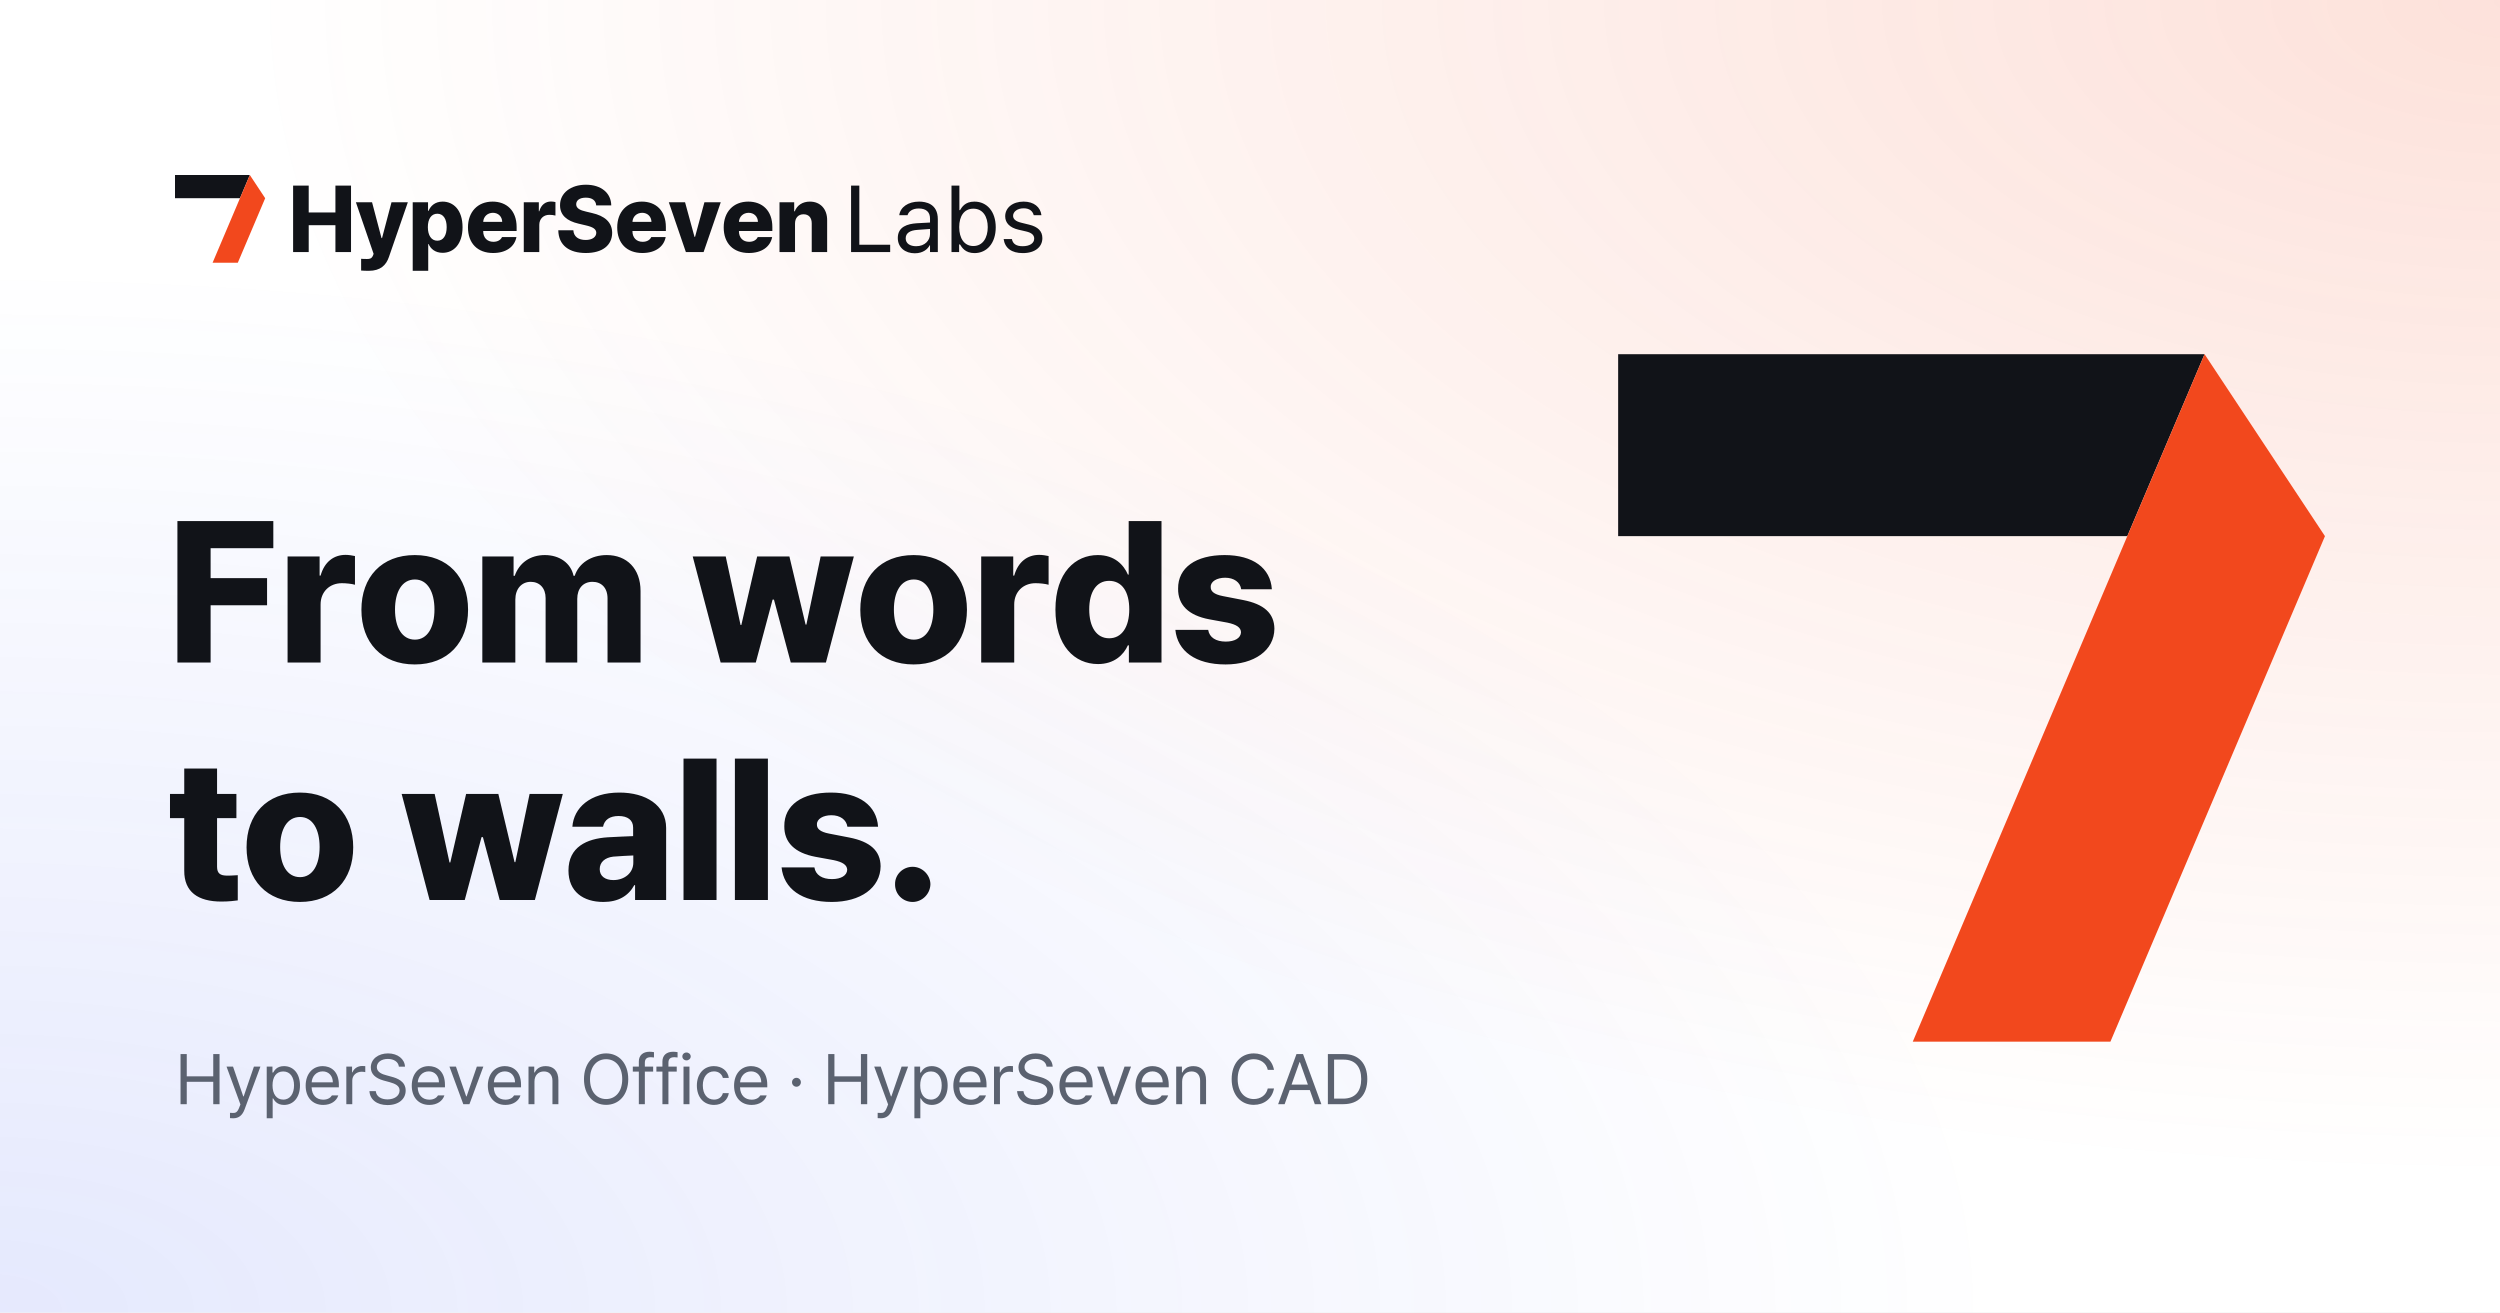
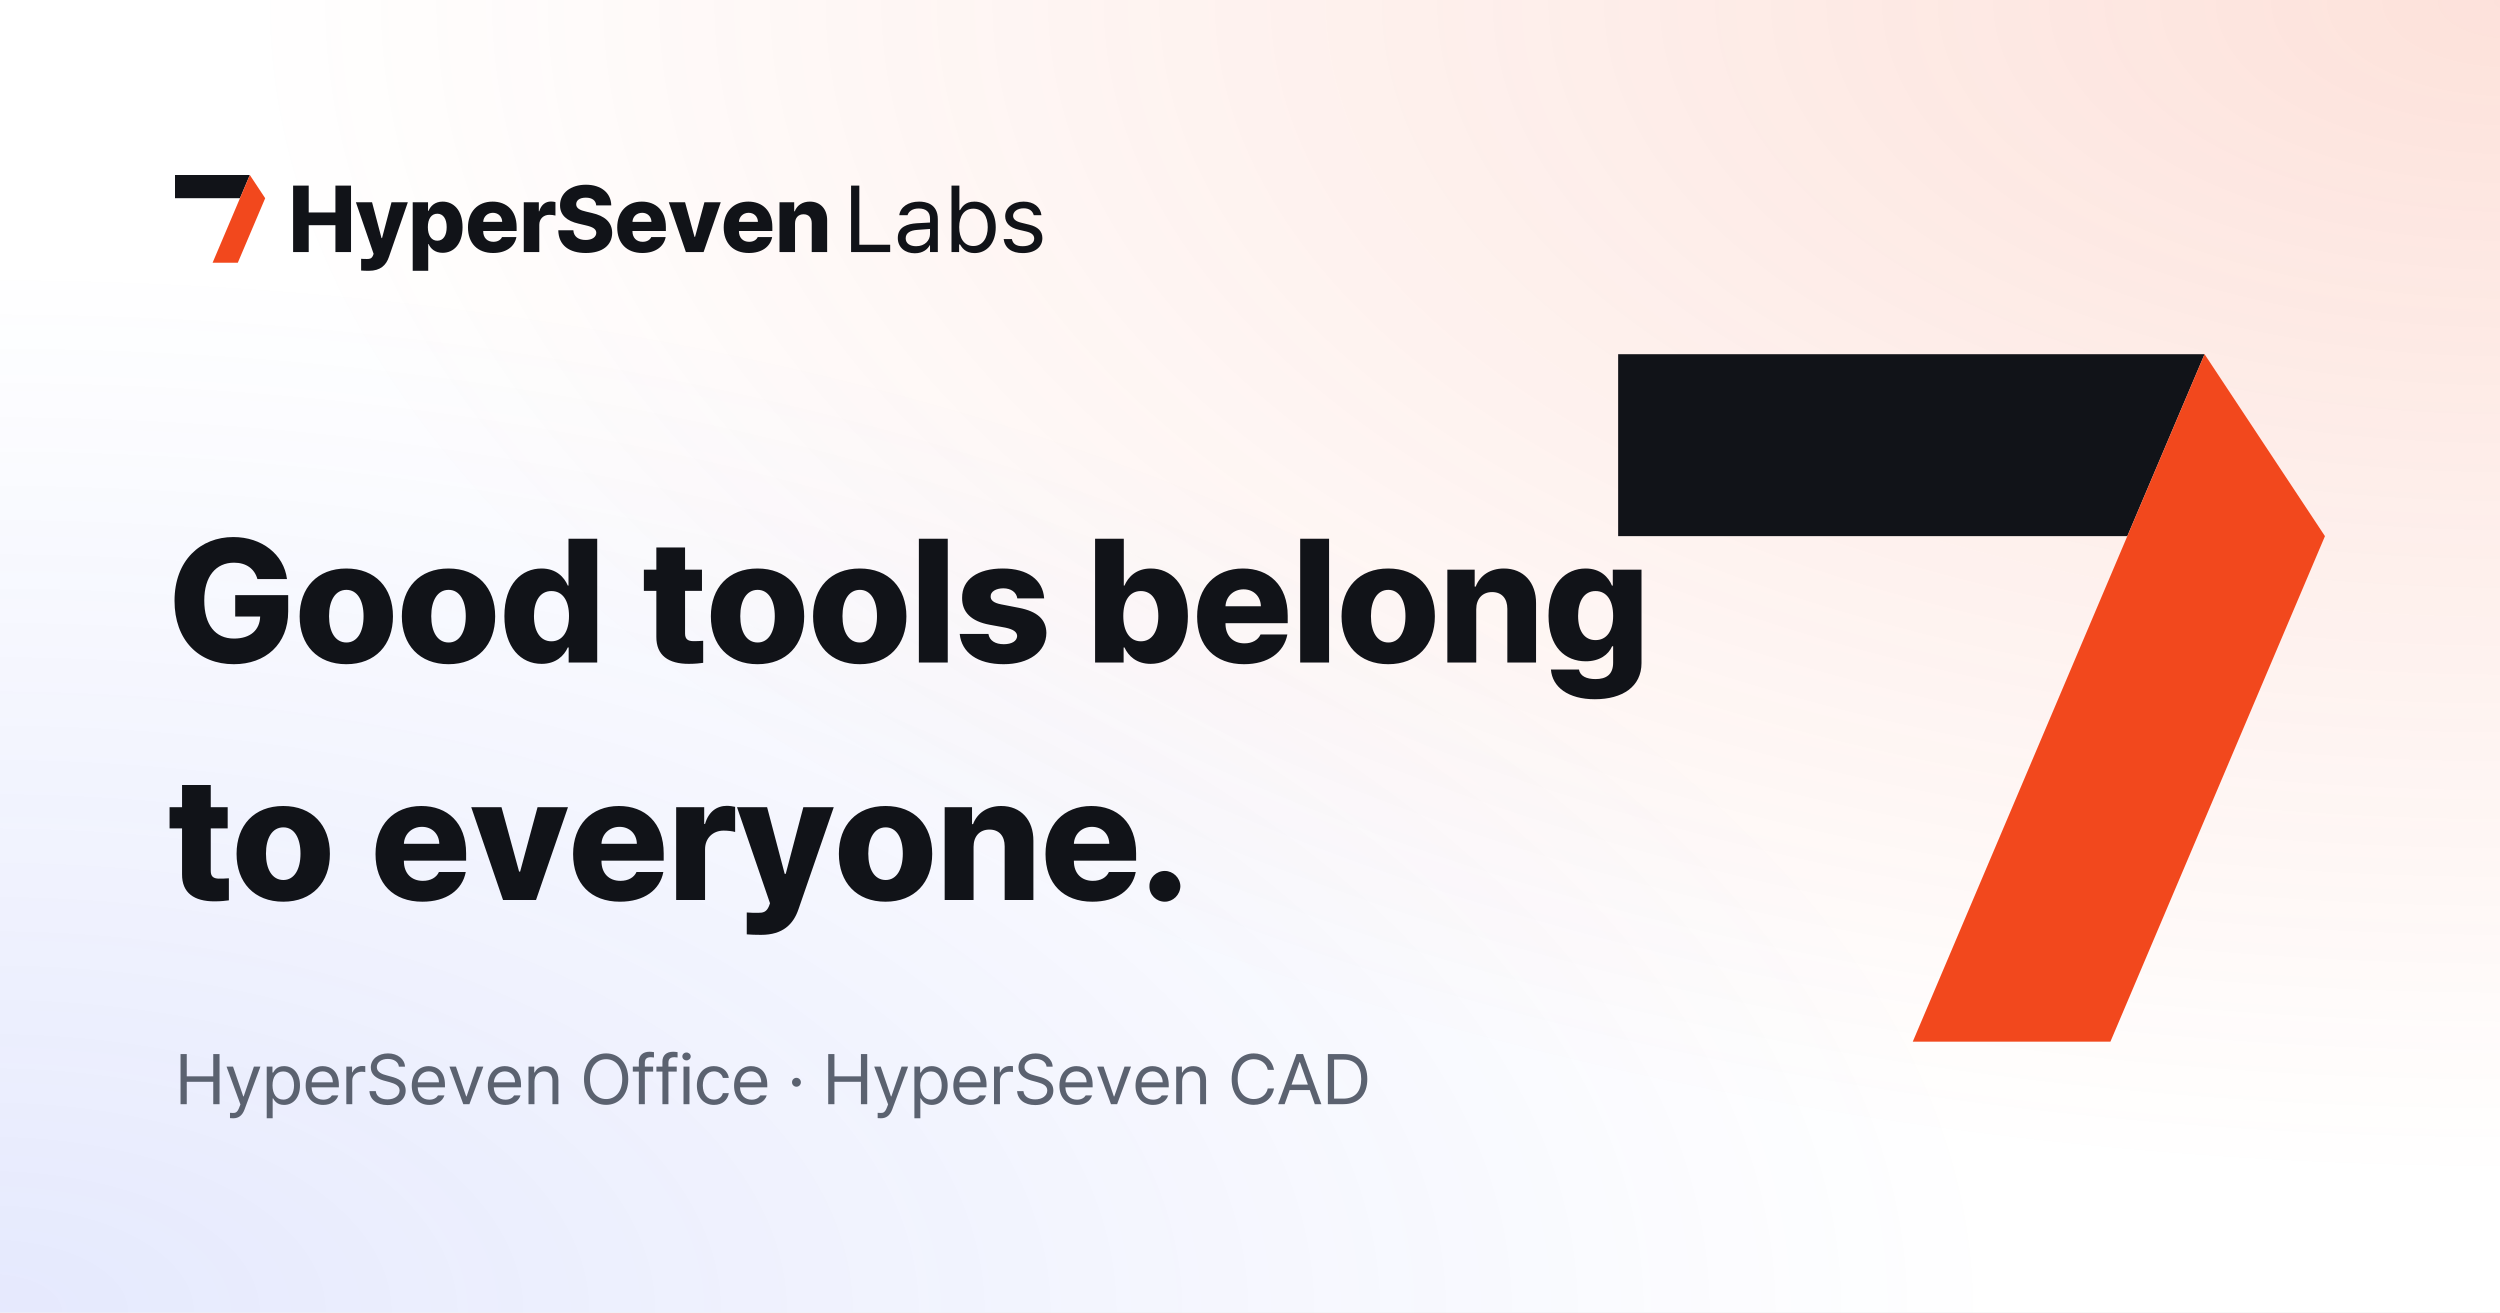
<svg xmlns="http://www.w3.org/2000/svg" width="1200" height="630" viewBox="0 0 1200 630">
  <defs>
    <radialGradient id="a" cx="1" cy="0" r="0.9">
      <stop offset="0" stop-color="#F2481D" stop-opacity=".16" />
      <stop offset="1" stop-color="#F2481D" stop-opacity="0" />
    </radialGradient>
    <radialGradient id="b" cx="0" cy="1" r="0.8">
      <stop offset="0" stop-color="#2747F0" stop-opacity=".12" />
      <stop offset="1" stop-color="#2747F0" stop-opacity="0" />
    </radialGradient>
  </defs>
  <rect width="1200" height="630" fill="#fff" />
  <rect width="1200" height="630" fill="url(#a)" />
  <rect width="1200" height="630" fill="url(#b)" />
  <g transform="translate(84 84) scale(0.02203) translate(-0.0 1679.68)">
    <g transform="translate(0 -1679.68) scale(28.10824)">
      <path d="M0 0H58L50.36 18H0Z" fill="#111318" />
      <path d="M58 0L69.91 18L48.69 68H29.14Z" fill="#F2481D" />
    </g>
    <path transform="translate(2463.32 0)" fill="#111318" d="M110 0H450V-586H1032V0H1372V-1448H1032V-864H450V-1448H110Z M1760 408C2014 408 2138 284 2198 106L2610 -1086H2254L2048 -306H2036L1830 -1086H1478L1864 38L1852 72C1822 144 1780 150 1724 150C1684 150 1636 150 1592 146V402C1636 406 1696 408 1760 408Z M2716 408H3054V-176H3062C3104 -78 3200 16 3368 16C3608 16 3802 -174 3802 -542C3802 -924 3598 -1100 3368 -1100C3196 -1100 3102 -998 3062 -900H3050V-1086H2716ZM3046 -544C3046 -724 3122 -836 3252 -836C3384 -836 3456 -720 3456 -544C3456 -364 3384 -248 3252 -248C3122 -248 3046 -364 3046 -544Z M4468 20C4750 20 4936 -116 4976 -328H4662C4634 -264 4566 -224 4474 -224C4338 -224 4252 -314 4252 -454V-460H4980V-546C4980 -906 4760 -1100 4456 -1100C4130 -1100 3920 -874 3920 -538C3920 -192 4128 20 4468 20ZM4252 -658C4257 -771 4344 -856 4464 -856C4580 -856 4664 -774 4666 -658Z M5136 0H5474V-594C5474 -724 5566 -812 5692 -812C5734 -812 5794 -806 5826 -796V-1090C5798 -1096 5762 -1102 5730 -1102C5610 -1102 5514 -1032 5474 -890H5464V-1086H5136Z M6714 -1018H7042C7038 -1286 6824 -1468 6490 -1468C6162 -1468 5924 -1288 5926 -1020C5926 -802 6078 -678 6328 -620L6480 -584C6640 -548 6714 -504 6716 -420C6714 -328 6628 -264 6484 -264C6328 -264 6224 -336 6216 -476H5888C5894 -144 6128 20 6488 20C6848 20 7060 -146 7062 -420C7060 -652 6898 -790 6620 -852L6494 -882C6364 -910 6276 -954 6278 -1044C6280 -1126 6350 -1186 6488 -1186C6628 -1186 6706 -1124 6714 -1018Z M7720 20C8002 20 8188 -116 8228 -328H7914C7886 -264 7818 -224 7726 -224C7590 -224 7504 -314 7504 -454V-460H8232V-546C8232 -906 8012 -1100 7708 -1100C7382 -1100 7172 -874 7172 -538C7172 -192 7380 20 7720 20ZM7504 -658C7509 -771 7596 -856 7716 -856C7832 -856 7916 -774 7918 -658Z M9428 -1086H9072L8868 -332H8856L8650 -1086H8296L8668 0H9054Z M10040 20C10322 20 10508 -116 10548 -328H10234C10206 -264 10138 -224 10046 -224C9910 -224 9824 -314 9824 -454V-460H10552V-546C10552 -906 10332 -1100 10028 -1100C9702 -1100 9492 -874 9492 -538C9492 -192 9700 20 10040 20ZM9824 -658C9829 -771 9916 -856 10036 -856C10152 -856 10236 -774 10238 -658Z M11046 -622C11046 -748 11120 -824 11232 -824C11344 -824 11410 -750 11410 -628V0H11746V-692C11748 -938 11598 -1100 11370 -1100C11210 -1100 11090 -1020 11040 -888H11028V-1086H10708V0H11046Z" />
    <path transform="translate(14570.62 0)" fill="#111318" d="M160 0H1012V-160H340V-1448H160Z M1178 -308C1178 -96 1342 26 1548 26C1736 26 1836 -74 1872 -148H1880V0H2050V-716C2050 -1058 1784 -1100 1642 -1100C1402 -1100 1232 -978 1210 -804H1390C1414 -886 1496 -950 1634 -950C1798 -950 1880 -870 1880 -732V-644C1831 -642 1655 -633 1586 -628C1398 -614 1178 -558 1178 -308ZM1350 -300C1350 -418 1450 -474 1606 -484L1880 -504V-394C1880 -258 1772 -128 1578 -128C1446 -128 1350 -186 1350 -300Z M2348 0H2514V-166H2534C2572 -106 2642 22 2850 22C3120 22 3312 -196 3312 -540C3312 -884 3120 -1100 2848 -1100C2636 -1100 2572 -972 2534 -914H2520V-1448H2348ZM2516 -544C2516 -784 2624 -946 2824 -946C3034 -946 3138 -770 3138 -544C3138 -312 3030 -132 2824 -132C2626 -132 2516 -300 2516 -544Z M4140 -804H4308C4286 -980 4144 -1100 3920 -1100C3680 -1100 3518 -966 3518 -780C3518 -636 3618 -532 3808 -488L3972 -450C4096 -422 4150 -370 4150 -294C4150 -192 4052 -128 3898 -128C3762 -128 3684 -178 3664 -284H3484C3512 -86 3658 22 3902 22C4174 22 4328 -116 4328 -304C4328 -456 4232 -552 4038 -598L3876 -638C3748 -668 3690 -718 3690 -790C3690 -882 3786 -954 3920 -954C4048 -954 4116 -894 4140 -804Z" />
  </g>
-   <path transform="translate(80 318) scale(0.04688)" fill="#111318" d="M110 0H450V-586H1028V-864H450V-1170H1092V-1448H110Z M1238 0H1576V-594C1576 -724 1668 -812 1794 -812C1836 -812 1896 -806 1928 -796V-1090C1900 -1096 1864 -1102 1832 -1102C1712 -1102 1616 -1032 1576 -890H1566V-1086H1238Z M2540 20C2880 20 3086 -206 3086 -540C3086 -874 2880 -1100 2540 -1100C2200 -1100 1994 -874 1994 -540C1994 -206 2200 20 2540 20ZM2542 -234C2410 -234 2338 -360 2338 -542C2338 -724 2410 -850 2542 -850C2670 -850 2742 -724 2742 -542C2742 -360 2670 -234 2542 -234Z M3232 0H3570V-644C3570 -754 3634 -826 3728 -826C3818 -826 3880 -762 3880 -660V0H4204V-652C4204 -756 4262 -826 4360 -826C4450 -826 4514 -766 4514 -656V0H4852V-732C4852 -962 4710 -1100 4506 -1100C4346 -1100 4220 -1016 4178 -888H4166C4138 -1018 4022 -1100 3872 -1100C3722 -1100 3610 -1020 3564 -888H3552V-1086H3232Z  M5672 0H6032L6204 -644H6218L6390 0H6750L7036 -1086H6696L6550 -388H6542L6376 -1086H6046L5884 -384H5876L5724 -1086H5386Z M7648 20C7988 20 8194 -206 8194 -540C8194 -874 7988 -1100 7648 -1100C7308 -1100 7102 -874 7102 -540C7102 -206 7308 20 7648 20ZM7650 -234C7518 -234 7446 -360 7446 -542C7446 -724 7518 -850 7650 -850C7778 -850 7850 -724 7850 -542C7850 -360 7778 -234 7650 -234Z M8340 0H8678V-594C8678 -724 8770 -812 8896 -812C8938 -812 8998 -806 9030 -796V-1090C9002 -1096 8966 -1102 8934 -1102C8814 -1102 8718 -1032 8678 -890H8668V-1086H8340Z M9536 16C9702 16 9798 -78 9842 -176H9852V0H10186V-1448H9850V-900H9842C9800 -998 9708 -1100 9534 -1100C9306 -1100 9100 -924 9100 -542C9100 -174 9294 16 9536 16ZM9650 -248C9520 -248 9446 -364 9446 -544C9446 -720 9518 -836 9650 -836C9782 -836 9856 -724 9856 -544C9856 -364 9780 -248 9650 -248Z M11002 -750H11316C11302 -966 11124 -1100 10832 -1100C10538 -1100 10354 -972 10356 -756C10354 -590 10462 -482 10676 -442L10862 -408C10956 -388 10998 -358 11000 -310C10998 -250 10936 -214 10844 -214C10744 -214 10676 -256 10664 -334H10328C10350 -118 10532 20 10842 20C11136 20 11340 -124 11342 -346C11340 -504 11236 -598 11020 -640L10814 -680C10720 -698 10688 -732 10690 -774C10688 -830 10754 -868 10838 -868C10928 -868 10992 -822 11002 -750Z" />
-   <path transform="translate(80 432) scale(0.04688)" fill="#111318" d="M714 -1086H516V-1346H180V-1086H34V-838H180V-302C178 -82 322 16 560 16C640 16 696 8 728 4V-254C690 -252 636 -248 608 -250C550 -252 516 -272 516 -340V-838H714Z M1364 20C1704 20 1910 -206 1910 -540C1910 -874 1704 -1100 1364 -1100C1024 -1100 818 -874 818 -540C818 -206 1024 20 1364 20ZM1366 -234C1234 -234 1162 -360 1162 -542C1162 -724 1234 -850 1366 -850C1494 -850 1566 -724 1566 -542C1566 -360 1494 -234 1366 -234Z  M2692 0H3052L3224 -644H3238L3410 0H3770L4056 -1086H3716L3570 -388H3562L3396 -1086H3066L2904 -384H2896L2744 -1086H2406Z M4114 -302C4114 -86 4264 20 4472 20C4624 20 4728 -42 4788 -152H4796V0H5114V-738C5114 -972 4904 -1100 4636 -1100C4332 -1100 4168 -942 4154 -750H4468C4482 -822 4538 -860 4628 -860C4720 -860 4776 -818 4776 -742V-654C4730 -652 4594 -647 4516 -642C4300 -628 4114 -542 4114 -302ZM4434 -316C4434 -388 4488 -434 4572 -444C4622 -449 4737 -454 4778 -456V-386C4780 -278 4688 -204 4574 -204C4492 -204 4434 -242 4434 -316Z M5630 -1448H5292V0H5630Z M6156 -1448H5818V0H6156Z M6970 -750H7284C7270 -966 7092 -1100 6800 -1100C6506 -1100 6322 -972 6324 -756C6322 -590 6430 -482 6644 -442L6830 -408C6924 -388 6966 -358 6968 -310C6966 -250 6904 -214 6812 -214C6712 -214 6644 -256 6632 -334H6296C6318 -118 6500 20 6810 20C7104 20 7308 -124 7310 -346C7308 -504 7204 -598 6988 -640L6782 -680C6688 -698 6656 -732 6658 -774C6656 -830 6722 -868 6806 -868C6896 -868 6960 -822 6970 -750Z M7638 20C7734 20 7818 -60 7820 -162C7818 -260 7734 -340 7638 -340C7538 -340 7456 -260 7458 -162C7456 -60 7538 20 7638 20Z" />
+   <path transform="translate(80 318) scale(0.04102)" fill="#111318" d="M1062 -976H1408C1372 -1264 1114 -1468 780 -1468C396 -1468 92 -1196 92 -722C92 -264 372 20 786 20C1156 20 1422 -212 1422 -598V-788H802V-538H1094C1090 -381 981 -280 788 -280C568 -280 440 -442 440 -726C440 -1008 576 -1168 788 -1168C930 -1168 1028 -1098 1062 -976Z M2102 20C2442 20 2648 -206 2648 -540C2648 -874 2442 -1100 2102 -1100C1762 -1100 1556 -874 1556 -540C1556 -206 1762 20 2102 20ZM2104 -234C1972 -234 1900 -360 1900 -542C1900 -724 1972 -850 2104 -850C2232 -850 2304 -724 2304 -542C2304 -360 2232 -234 2104 -234Z M3298 20C3638 20 3844 -206 3844 -540C3844 -874 3638 -1100 3298 -1100C2958 -1100 2752 -874 2752 -540C2752 -206 2958 20 3298 20ZM3300 -234C3168 -234 3096 -360 3096 -542C3096 -724 3168 -850 3300 -850C3428 -850 3500 -724 3500 -542C3500 -360 3428 -234 3300 -234Z M4388 16C4554 16 4650 -78 4694 -176H4704V0H5038V-1448H4702V-900H4694C4652 -998 4560 -1100 4386 -1100C4158 -1100 3952 -924 3952 -542C3952 -174 4146 16 4388 16ZM4502 -248C4372 -248 4298 -364 4298 -544C4298 -720 4370 -836 4502 -836C4634 -836 4708 -724 4708 -544C4708 -364 4632 -248 4502 -248Z  M6264 -1086H6066V-1346H5730V-1086H5584V-838H5730V-302C5728 -82 5872 16 6110 16C6190 16 6246 8 6278 4V-254C6240 -252 6186 -248 6158 -250C6100 -252 6066 -272 6066 -340V-838H6264Z M6914 20C7254 20 7460 -206 7460 -540C7460 -874 7254 -1100 6914 -1100C6574 -1100 6368 -874 6368 -540C6368 -206 6574 20 6914 20ZM6916 -234C6784 -234 6712 -360 6712 -542C6712 -724 6784 -850 6916 -850C7044 -850 7116 -724 7116 -542C7116 -360 7044 -234 6916 -234Z M8110 20C8450 20 8656 -206 8656 -540C8656 -874 8450 -1100 8110 -1100C7770 -1100 7564 -874 7564 -540C7564 -206 7770 20 8110 20ZM8112 -234C7980 -234 7908 -360 7908 -542C7908 -724 7980 -850 8112 -850C8240 -850 8312 -724 8312 -542C8312 -360 8240 -234 8112 -234Z M9140 -1448H8802V0H9140Z M9954 -750H10268C10254 -966 10076 -1100 9784 -1100C9490 -1100 9306 -972 9308 -756C9306 -590 9414 -482 9628 -442L9814 -408C9908 -388 9950 -358 9952 -310C9950 -250 9888 -214 9796 -214C9696 -214 9628 -256 9616 -334H9280C9302 -118 9484 20 9794 20C10088 20 10292 -124 10294 -346C10292 -504 10188 -598 9972 -640L9766 -680C9672 -698 9640 -732 9642 -774C9640 -830 9706 -868 9790 -868C9880 -868 9944 -822 9954 -750Z  M10864 0H11198V-176H11208C11252 -78 11348 16 11514 16C11756 16 11950 -174 11950 -542C11950 -924 11744 -1100 11516 -1100C11342 -1100 11250 -998 11208 -900H11200V-1448H10864ZM11194 -544C11194 -724 11268 -836 11400 -836C11532 -836 11604 -720 11604 -544C11604 -364 11530 -248 11400 -248C11270 -248 11194 -364 11194 -544Z M12606 20C12888 20 13074 -116 13114 -328H12800C12772 -264 12704 -224 12612 -224C12476 -224 12390 -314 12390 -454V-460H13118V-546C13118 -906 12898 -1100 12594 -1100C12268 -1100 12058 -874 12058 -538C12058 -192 12266 20 12606 20ZM12390 -658C12395 -771 12482 -856 12602 -856C12718 -856 12802 -774 12804 -658Z M13602 -1448H13264V0H13602Z M14294 20C14634 20 14840 -206 14840 -540C14840 -874 14634 -1100 14294 -1100C13954 -1100 13748 -874 13748 -540C13748 -206 13954 20 14294 20ZM14296 -234C14164 -234 14092 -360 14092 -542C14092 -724 14164 -850 14296 -850C14424 -850 14496 -724 14496 -542C14496 -360 14424 -234 14296 -234Z M15324 -622C15324 -748 15398 -824 15510 -824C15622 -824 15688 -750 15688 -628V0H16024V-692C16026 -938 15876 -1100 15648 -1100C15488 -1100 15368 -1020 15318 -888H15306V-1086H14986V0H15324Z M16712 430C17036 430 17258 282 17258 6V-1086H16922V-900H16912C16872 -998 16778 -1100 16604 -1100C16376 -1100 16170 -926 16170 -546C16170 -180 16366 -14 16606 -14C16768 -14 16872 -92 16914 -190H16926V2C16926 144 16842 194 16720 194C16614 194 16540 160 16526 82H16198C16214 288 16400 430 16712 430ZM16720 -262C16590 -262 16516 -368 16516 -546C16516 -720 16588 -836 16720 -836C16852 -836 16926 -724 16926 -546C16926 -368 16850 -262 16720 -262Z" />
+   <path transform="translate(80 432) scale(0.04102)" fill="#111318" d="M714 -1086H516V-1346H180V-1086H34V-838H180V-302C178 -82 322 16 560 16C640 16 696 8 728 4V-254C690 -252 636 -248 608 -250C550 -252 516 -272 516 -340V-838H714Z M1364 20C1704 20 1910 -206 1910 -540C1910 -874 1704 -1100 1364 -1100C1024 -1100 818 -874 818 -540C818 -206 1024 20 1364 20ZM1366 -234C1234 -234 1162 -360 1162 -542C1162 -724 1234 -850 1366 -850C1494 -850 1566 -724 1566 -542C1566 -360 1494 -234 1366 -234Z  M2992 20C3274 20 3460 -116 3500 -328H3186C3158 -264 3090 -224 2998 -224C2862 -224 2776 -314 2776 -454V-460H3504V-546C3504 -906 3284 -1100 2980 -1100C2654 -1100 2444 -874 2444 -538C2444 -192 2652 20 2992 20ZM2776 -658C2781 -771 2868 -856 2988 -856C3104 -856 3188 -774 3190 -658Z M4696 -1086H4340L4136 -332H4124L3918 -1086H3564L3936 0H4322Z M5304 20C5586 20 5772 -116 5812 -328H5498C5470 -264 5402 -224 5310 -224C5174 -224 5088 -314 5088 -454V-460H5816V-546C5816 -906 5596 -1100 5292 -1100C4966 -1100 4756 -874 4756 -538C4756 -192 4964 20 5304 20ZM5088 -658C5093 -771 5180 -856 5300 -856C5416 -856 5500 -774 5502 -658Z M5962 0H6300V-594C6300 -724 6392 -812 6518 -812C6560 -812 6620 -806 6652 -796V-1090C6624 -1096 6588 -1102 6556 -1102C6436 -1102 6340 -1032 6300 -890H6290V-1086H5962Z M6956 408C7210 408 7334 284 7394 106L7806 -1086H7450L7244 -306H7232L7026 -1086H6674L7060 38L7048 72C7018 144 6976 150 6920 150C6880 150 6832 150 6788 146V402C6832 406 6892 408 6956 408Z M8412 20C8752 20 8958 -206 8958 -540C8958 -874 8752 -1100 8412 -1100C8072 -1100 7866 -874 7866 -540C7866 -206 8072 20 8412 20ZM8414 -234C8282 -234 8210 -360 8210 -542C8210 -724 8282 -850 8414 -850C8542 -850 8614 -724 8614 -542C8614 -360 8542 -234 8414 -234Z M9442 -622C9442 -748 9516 -824 9628 -824C9740 -824 9806 -750 9806 -628V0H10142V-692C10144 -938 9994 -1100 9766 -1100C9606 -1100 9486 -1020 9436 -888H9424V-1086H9104V0H9442Z M10832 20C11114 20 11300 -116 11340 -328H11026C10998 -264 10930 -224 10838 -224C10702 -224 10616 -314 10616 -454V-460H11344V-546C11344 -906 11124 -1100 10820 -1100C10494 -1100 10284 -874 10284 -538C10284 -192 10492 20 10832 20ZM10616 -658C10621 -771 10708 -856 10828 -856C10944 -856 11028 -774 11030 -658Z M11680 20C11776 20 11860 -60 11862 -162C11860 -260 11776 -340 11680 -340C11580 -340 11498 -260 11500 -162C11498 -60 11580 20 11680 20Z" />
  <path transform="translate(84 530) scale(0.0166)" fill="#5B6270" d="M160 0H340V-646H1106V0H1288V-1448H1106V-804H340V-1448H160Z M1686 408C1840 408 1946 326 2010 156L2470 -1086H2282L1986 -224H1974L1678 -1086H1490L1892 8L1860 90C1802 248 1744 254 1674 254C1648 254 1608 252 1590 250V404C1612 406 1648 408 1686 408Z M2652 408H2824V-166H2838C2874 -106 2946 22 3154 22C3424 22 3614 -196 3614 -540C3614 -884 3424 -1100 3152 -1100C2942 -1100 2874 -972 2838 -914H2818V-1086H2652ZM2820 -544C2820 -784 2926 -946 3130 -946C3338 -946 3442 -770 3442 -544C3442 -312 3336 -132 3130 -132C2930 -132 2820 -300 2820 -544Z M4286 22C4510 22 4670 -90 4722 -254H4538C4498 -186 4416 -130 4286 -130C4092 -130 3958 -256 3950 -486H4738V-558C4738 -960 4498 -1100 4270 -1100C3974 -1100 3778 -868 3778 -534C3778 -200 3972 22 4286 22ZM3952 -632C3962 -800 4082 -948 4270 -948C4448 -948 4564 -814 4564 -632Z M4954 0H5126V-684C5126 -830 5242 -938 5398 -938C5442 -938 5490 -930 5502 -926V-1100C5482 -1102 5438 -1104 5412 -1104C5284 -1104 5172 -1030 5132 -920H5120V-1086H4954Z M6474 -1084H6650C6642 -1304 6440 -1468 6160 -1468C5880 -1468 5662 -1306 5662 -1062C5662 -866 5802 -750 6030 -684L6208 -636C6360 -592 6494 -538 6494 -398C6494 -240 6344 -138 6144 -138C5972 -138 5822 -214 5806 -376H5622C5638 -136 5832 26 6144 26C6480 26 6670 -158 6670 -394C6670 -664 6416 -754 6260 -794L6116 -834C6006 -862 5836 -918 5836 -1070C5836 -1208 5962 -1308 6154 -1308C6328 -1308 6458 -1226 6474 -1084Z M7354 22C7578 22 7738 -90 7790 -254H7606C7566 -186 7484 -130 7354 -130C7160 -130 7026 -256 7018 -486H7806V-558C7806 -960 7566 -1100 7338 -1100C7042 -1100 6846 -868 6846 -534C6846 -200 7040 22 7354 22ZM7020 -632C7030 -800 7150 -948 7338 -948C7516 -948 7632 -814 7632 -632Z M8916 -1086H8728L8432 -224H8420L8124 -1086H7936L8336 0H8514Z M9554 22C9778 22 9938 -90 9990 -254H9806C9766 -186 9684 -130 9554 -130C9360 -130 9226 -256 9218 -486H10006V-558C10006 -960 9766 -1100 9538 -1100C9242 -1100 9046 -868 9046 -534C9046 -200 9240 22 9554 22ZM9220 -632C9230 -800 9350 -948 9538 -948C9716 -948 9832 -814 9832 -632Z M10394 -652C10394 -840 10510 -946 10668 -946C10822 -946 10914 -846 10914 -678V0H11086V-690C11086 -966 10940 -1100 10720 -1100C10554 -1100 10454 -1026 10402 -916H10388V-1086H10222V0H10394Z  M13106 -724C13106 -1182 12836 -1468 12466 -1468C12094 -1468 11826 -1182 11826 -724C11826 -266 12094 20 12466 20C12836 20 13106 -266 13106 -724ZM12932 -724C12932 -350 12728 -148 12466 -148C12204 -148 12000 -350 12000 -724C12000 -1098 12204 -1300 12466 -1300C12728 -1300 12932 -1098 12932 -724Z M13826 -1086H13586V-1196C13586 -1308 13640 -1358 13760 -1358C13782 -1358 13814 -1356 13850 -1350V-1504C13814 -1510 13764 -1516 13722 -1516C13530 -1516 13412 -1410 13412 -1234V-1086H13238V-942H13412V0H13586V-942H13826Z M14508 -1086H14268V-1196C14268 -1308 14322 -1358 14442 -1358C14464 -1358 14496 -1356 14532 -1350V-1504C14496 -1510 14446 -1516 14404 -1516C14212 -1516 14094 -1410 14094 -1234V-1086H13920V-942H14094V0H14268V-942H14508Z M14704 0H14876V-1086H14704ZM14790 -1266C14856 -1266 14912 -1316 14912 -1380C14912 -1444 14856 -1494 14790 -1494C14724 -1494 14670 -1444 14670 -1380C14670 -1316 14724 -1266 14790 -1266Z M15586 22C15828 22 15986 -126 16014 -320H15842C15812 -200 15714 -132 15586 -132C15388 -132 15262 -292 15262 -544C15262 -788 15392 -948 15586 -948C15730 -948 15818 -858 15842 -758H16014C15986 -964 15814 -1100 15582 -1100C15286 -1100 15090 -868 15090 -538C15090 -212 15278 22 15586 22Z M16674 22C16898 22 17058 -90 17110 -254H16926C16886 -186 16804 -130 16674 -130C16480 -130 16346 -256 16338 -486H17126V-558C17126 -960 16886 -1100 16658 -1100C16362 -1100 16166 -868 16166 -534C16166 -200 16360 22 16674 22ZM16340 -632C16350 -800 16470 -948 16658 -948C16836 -948 16952 -814 16952 -632Z  M17970 -504C18040 -504 18098 -562 18098 -634C18098 -704 18040 -762 17970 -762C17900 -762 17840 -704 17842 -634C17840 -562 17900 -504 17970 -504Z  M18888 0H19068V-646H19834V0H20016V-1448H19834V-804H19068V-1448H18888Z M20414 408C20568 408 20674 326 20738 156L21198 -1086H21010L20714 -224H20702L20406 -1086H20218L20620 8L20588 90C20530 248 20472 254 20402 254C20376 254 20336 252 20318 250V404C20340 406 20376 408 20414 408Z M21380 408H21552V-166H21566C21602 -106 21674 22 21882 22C22152 22 22342 -196 22342 -540C22342 -884 22152 -1100 21880 -1100C21670 -1100 21602 -972 21566 -914H21546V-1086H21380ZM21548 -544C21548 -784 21654 -946 21858 -946C22066 -946 22170 -770 22170 -544C22170 -312 22064 -132 21858 -132C21658 -132 21548 -300 21548 -544Z M23014 22C23238 22 23398 -90 23450 -254H23266C23226 -186 23144 -130 23014 -130C22820 -130 22686 -256 22678 -486H23466V-558C23466 -960 23226 -1100 22998 -1100C22702 -1100 22506 -868 22506 -534C22506 -200 22700 22 23014 22ZM22680 -632C22690 -800 22810 -948 22998 -948C23176 -948 23292 -814 23292 -632Z M23682 0H23854V-684C23854 -830 23970 -938 24126 -938C24170 -938 24218 -930 24230 -926V-1100C24210 -1102 24166 -1104 24140 -1104C24012 -1104 23900 -1030 23860 -920H23848V-1086H23682Z M25202 -1084H25378C25370 -1304 25168 -1468 24888 -1468C24608 -1468 24390 -1306 24390 -1062C24390 -866 24530 -750 24758 -684L24936 -636C25088 -592 25222 -538 25222 -398C25222 -240 25072 -138 24872 -138C24700 -138 24550 -214 24534 -376H24350C24366 -136 24560 26 24872 26C25208 26 25398 -158 25398 -394C25398 -664 25144 -754 24988 -794L24844 -834C24734 -862 24564 -918 24564 -1070C24564 -1208 24690 -1308 24882 -1308C25056 -1308 25186 -1226 25202 -1084Z M26082 22C26306 22 26466 -90 26518 -254H26334C26294 -186 26212 -130 26082 -130C25888 -130 25754 -256 25746 -486H26534V-558C26534 -960 26294 -1100 26066 -1100C25770 -1100 25574 -868 25574 -534C25574 -200 25768 22 26082 22ZM25748 -632C25758 -800 25878 -948 26066 -948C26244 -948 26360 -814 26360 -632Z M27644 -1086H27456L27160 -224H27148L26852 -1086H26664L27064 0H27242Z M28282 22C28506 22 28666 -90 28718 -254H28534C28494 -186 28412 -130 28282 -130C28088 -130 27954 -256 27946 -486H28734V-558C28734 -960 28494 -1100 28266 -1100C27970 -1100 27774 -868 27774 -534C27774 -200 27968 22 28282 22ZM27948 -632C27958 -800 28078 -948 28266 -948C28444 -948 28560 -814 28560 -632Z M29122 -652C29122 -840 29238 -946 29396 -946C29550 -946 29642 -846 29642 -678V0H29814V-690C29814 -966 29668 -1100 29448 -1100C29282 -1100 29182 -1026 29130 -916H29116V-1086H28950V0H29122Z  M31598 -992H31778C31724 -1292 31486 -1468 31194 -1468C30822 -1468 30554 -1182 30554 -724C30554 -266 30822 20 31194 20C31488 20 31726 -158 31778 -454H31598C31554 -256 31384 -148 31194 -148C30932 -148 30728 -350 30728 -724C30728 -1098 30932 -1300 31194 -1300C31384 -1300 31556 -1192 31598 -992Z M32086 0 32232 -408H32814L32958 0H33148L32618 -1448H32428L31898 0ZM32286 -566 32516 -1214H32528L32758 -566Z M33786 0C34226 0 34476 -274 34476 -726C34476 -1176 34226 -1448 33804 -1448H33336V0ZM33516 -160V-1288H33792C34130 -1288 34300 -1076 34300 -726C34300 -374 34130 -160 33774 -160Z" />
  <g transform="translate(776.71 170) scale(4.85294)">
    <path d="M0 0H58L50.36 18H0Z" fill="#111318" />
    <path d="M58 0L69.91 18L48.69 68H29.14Z" fill="#F2481D" />
  </g>
</svg>
